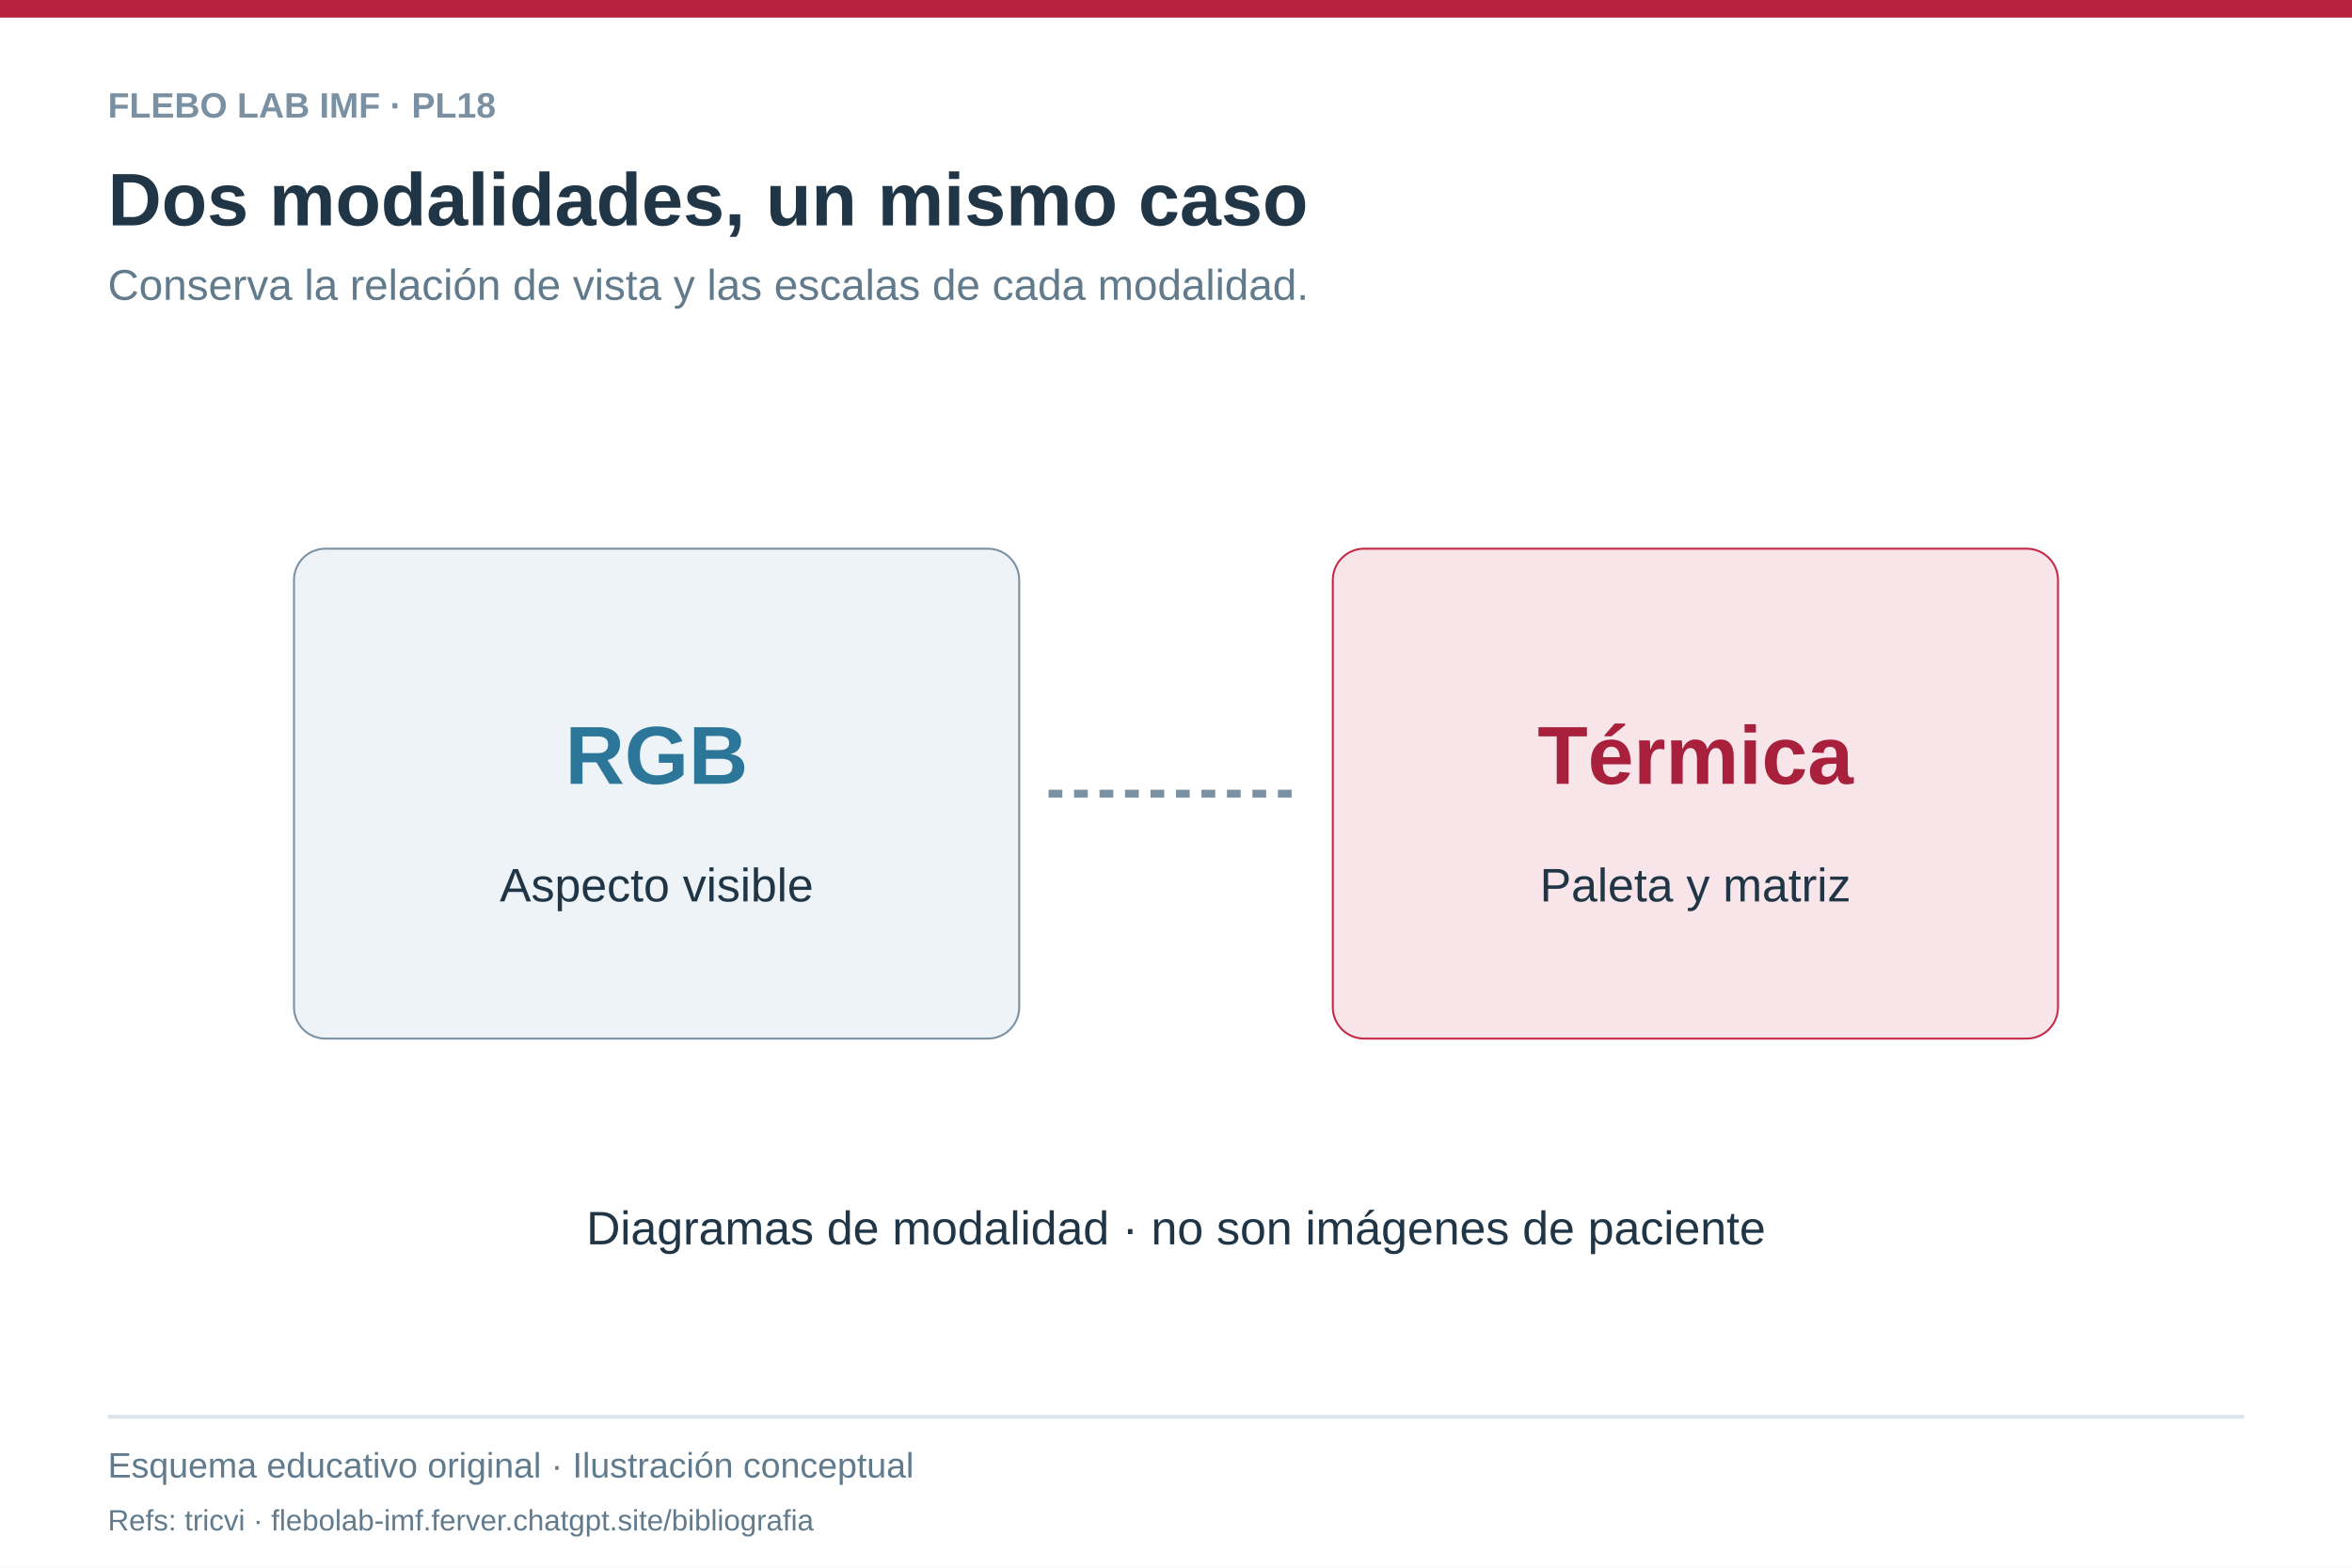
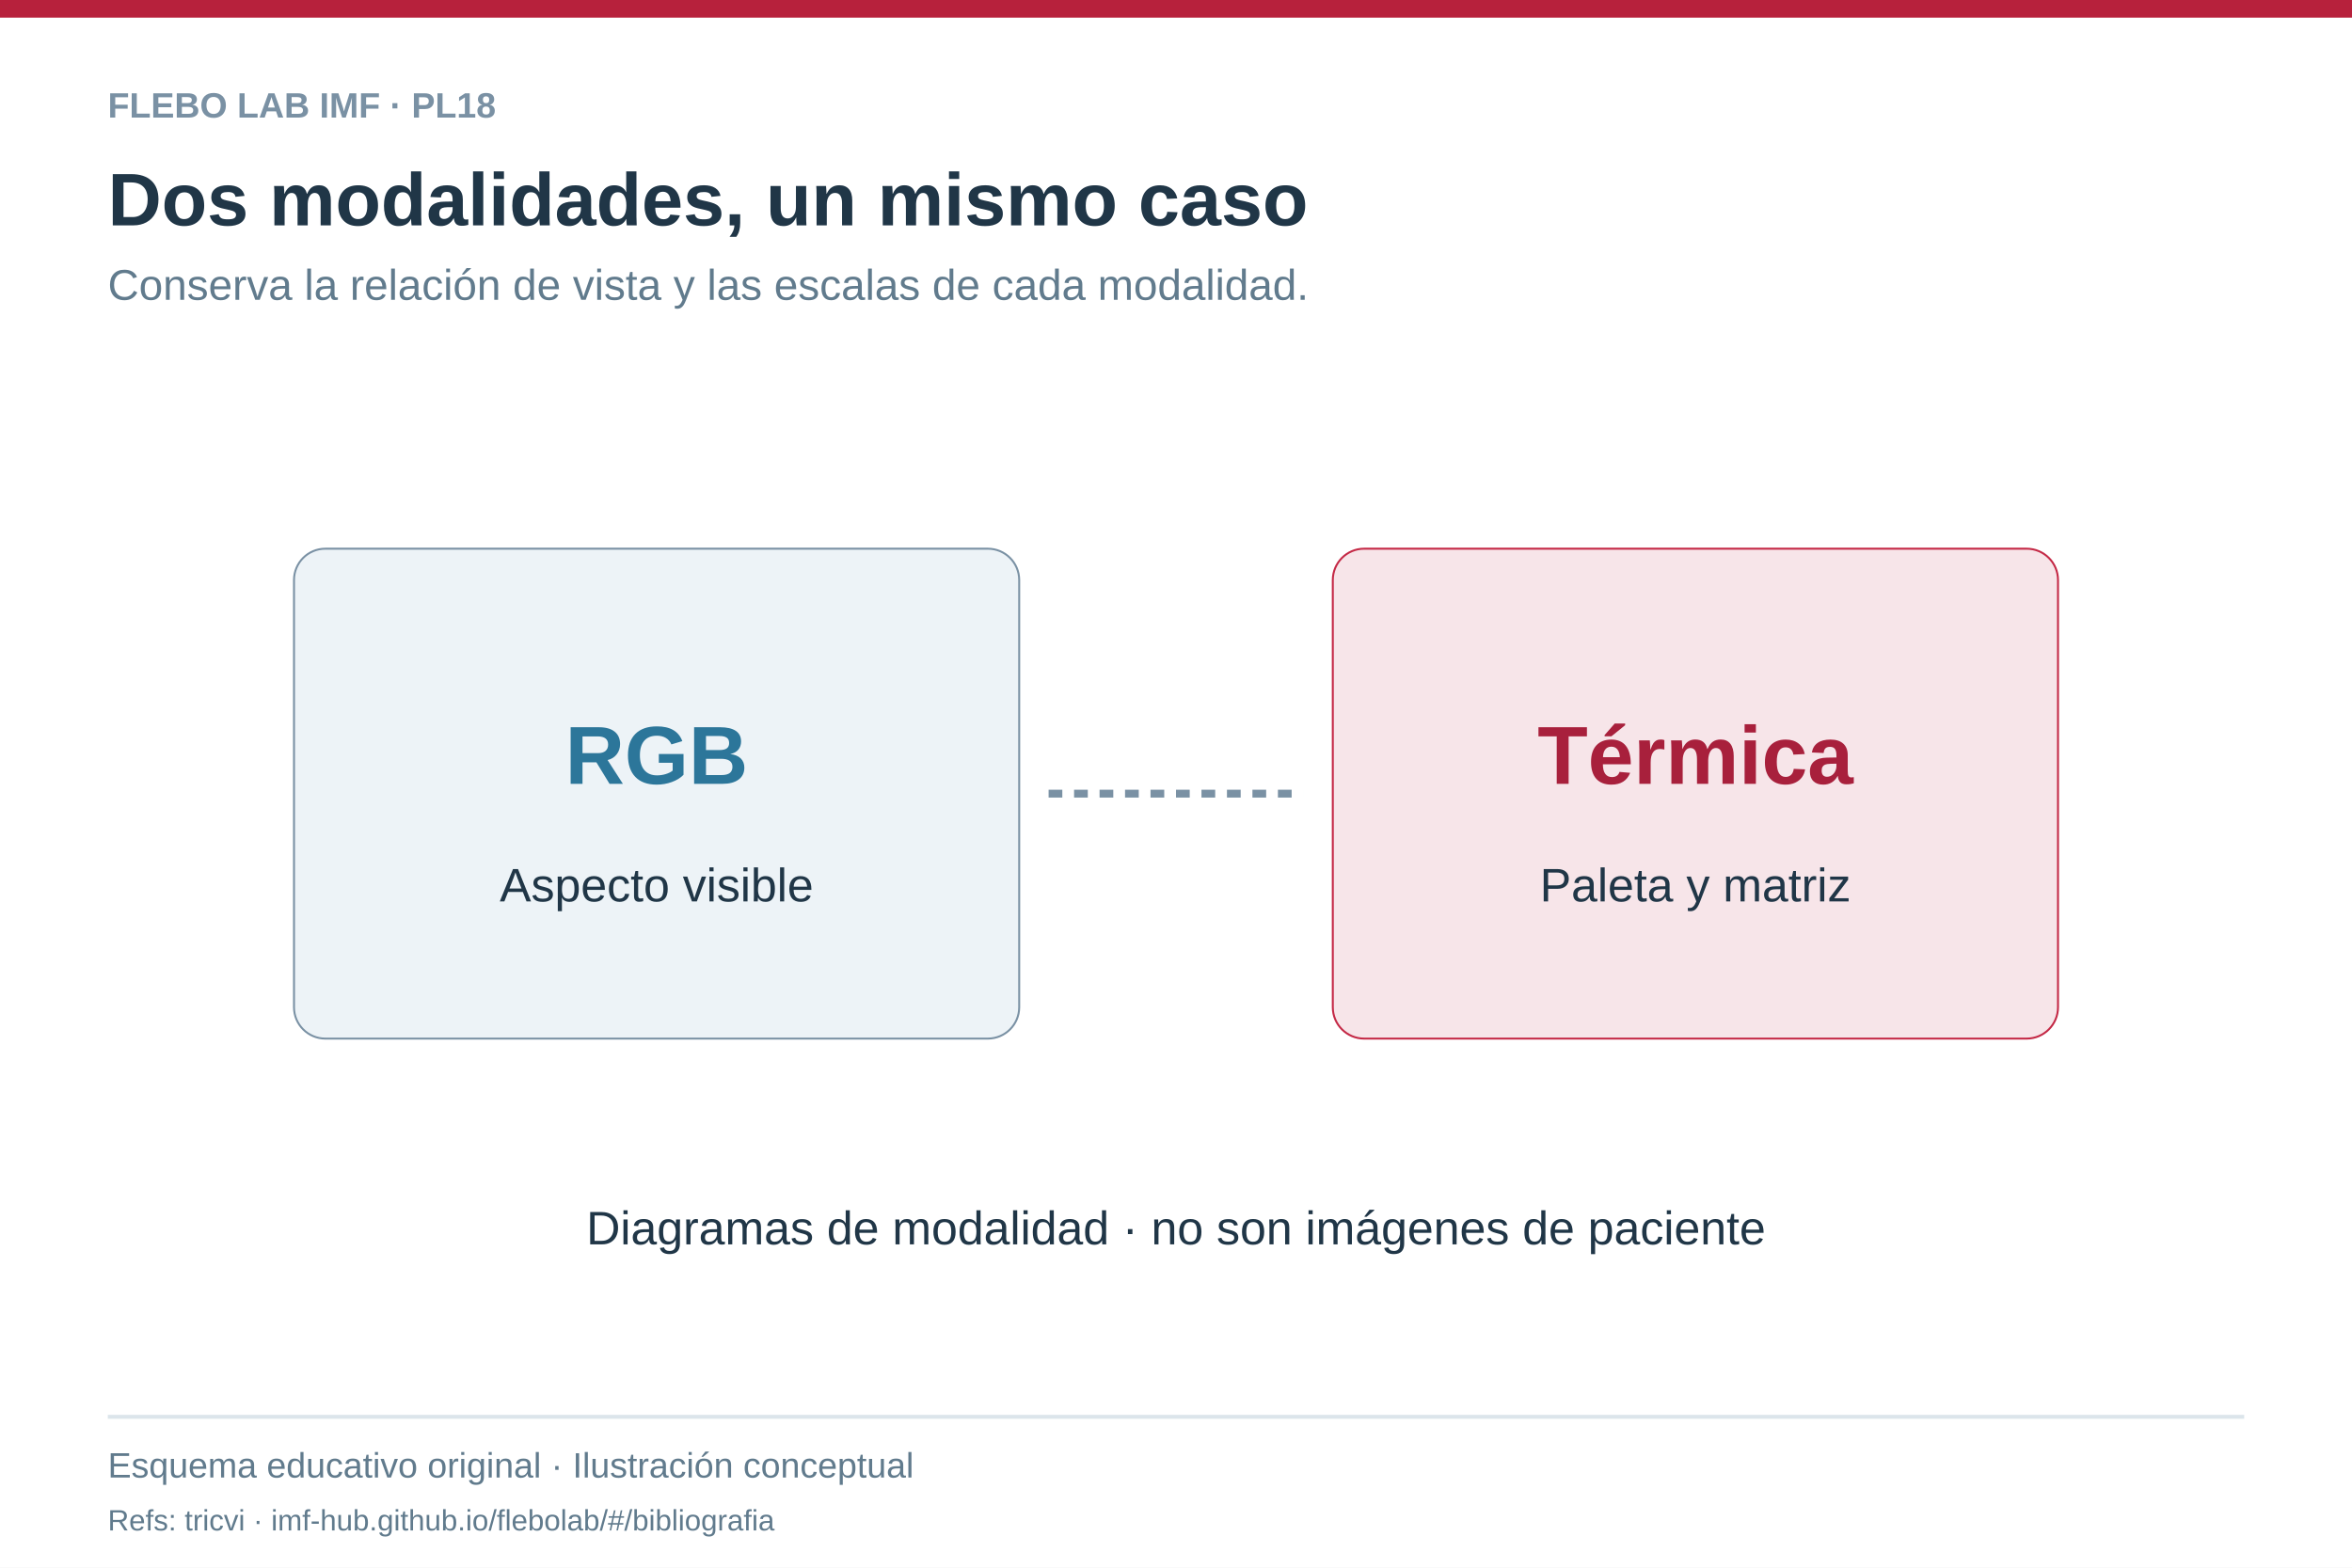
<svg xmlns="http://www.w3.org/2000/svg" width="1200" height="800" viewBox="0 0 1200 800" role="img" aria-labelledby="title desc">
  <defs>
    <marker id="arrow" viewBox="0 0 10 10" refX="8" refY="5" markerWidth="7" markerHeight="7" orient="auto-start-reverse">
      <path d="M0,0 L10,5 L0,10 z" fill="context-stroke" />
    </marker>
  </defs>
  <style>text{font-family:Arial,Helvetica,sans-serif}.static{display:none}@media(prefers-reduced-motion:reduce){.moving{display:none}.static{display:inline}}</style>
  <rect width="1200" height="800" fill="#fff" />
  <rect width="1200" height="9" fill="#b7213c" />
  <text x="55" y="60" fill="#7a91a4" font-size="18" font-weight="700" text-anchor="start">FLEBO LAB IMF · PL18</text>
  <text x="55" y="115" fill="#203647" font-size="38" font-weight="700" text-anchor="start">Dos modalidades, un mismo caso</text>
  <text x="55" y="153" fill="#617b8d" font-size="22" font-weight="400" text-anchor="start">Conserva la relación de vista y las escalas de cada modalidad.</text>
  <rect x="150" y="280" width="370" height="250" rx="16" fill="#edf3f7" stroke="#7a91a4" />
  <rect x="680" y="280" width="370" height="250" rx="16" fill="#f7e5e9" stroke="#c42946" />
  <text x="335" y="400" fill="#2c769a" font-size="42" font-weight="700" text-anchor="middle">RGB</text>
  <text x="865" y="400" fill="#a8203c" font-size="42" font-weight="700" text-anchor="middle">Térmica</text>
  <text x="335" y="460" fill="#203647" font-size="24" font-weight="400" text-anchor="middle">Aspecto visible</text>
  <text x="865" y="460" fill="#203647" font-size="24" font-weight="400" text-anchor="middle">Paleta y matriz</text>
  <line x1="535" y1="405" x2="665" y2="405" stroke="#7a91a4" stroke-width="4" stroke-dasharray="7 6" />
  <text x="600" y="635" fill="#203647" font-size="24" font-weight="400" text-anchor="middle">Diagramas de modalidad · no son imágenes de paciente</text>
  <line x1="55" y1="723" x2="1145" y2="723" stroke="#dce5eb" stroke-width="2" />
  <text x="55" y="754" fill="#617b8d" font-size="18" font-weight="400" text-anchor="start">Esquema educativo original · Ilustración conceptual</text>
-   <text x="55" y="781" fill="#617b8d" font-size="15" font-weight="400" text-anchor="start">Refs: tricvi · flebolab-imf.ferver.chatgpt.site/bibliografia</text>
+   <text x="55" y="781" fill="#617b8d" font-size="15" font-weight="400" text-anchor="start">Refs: tricvi · imf-hub.github.io/flebolab/#/bibliografia</text>
</svg>
